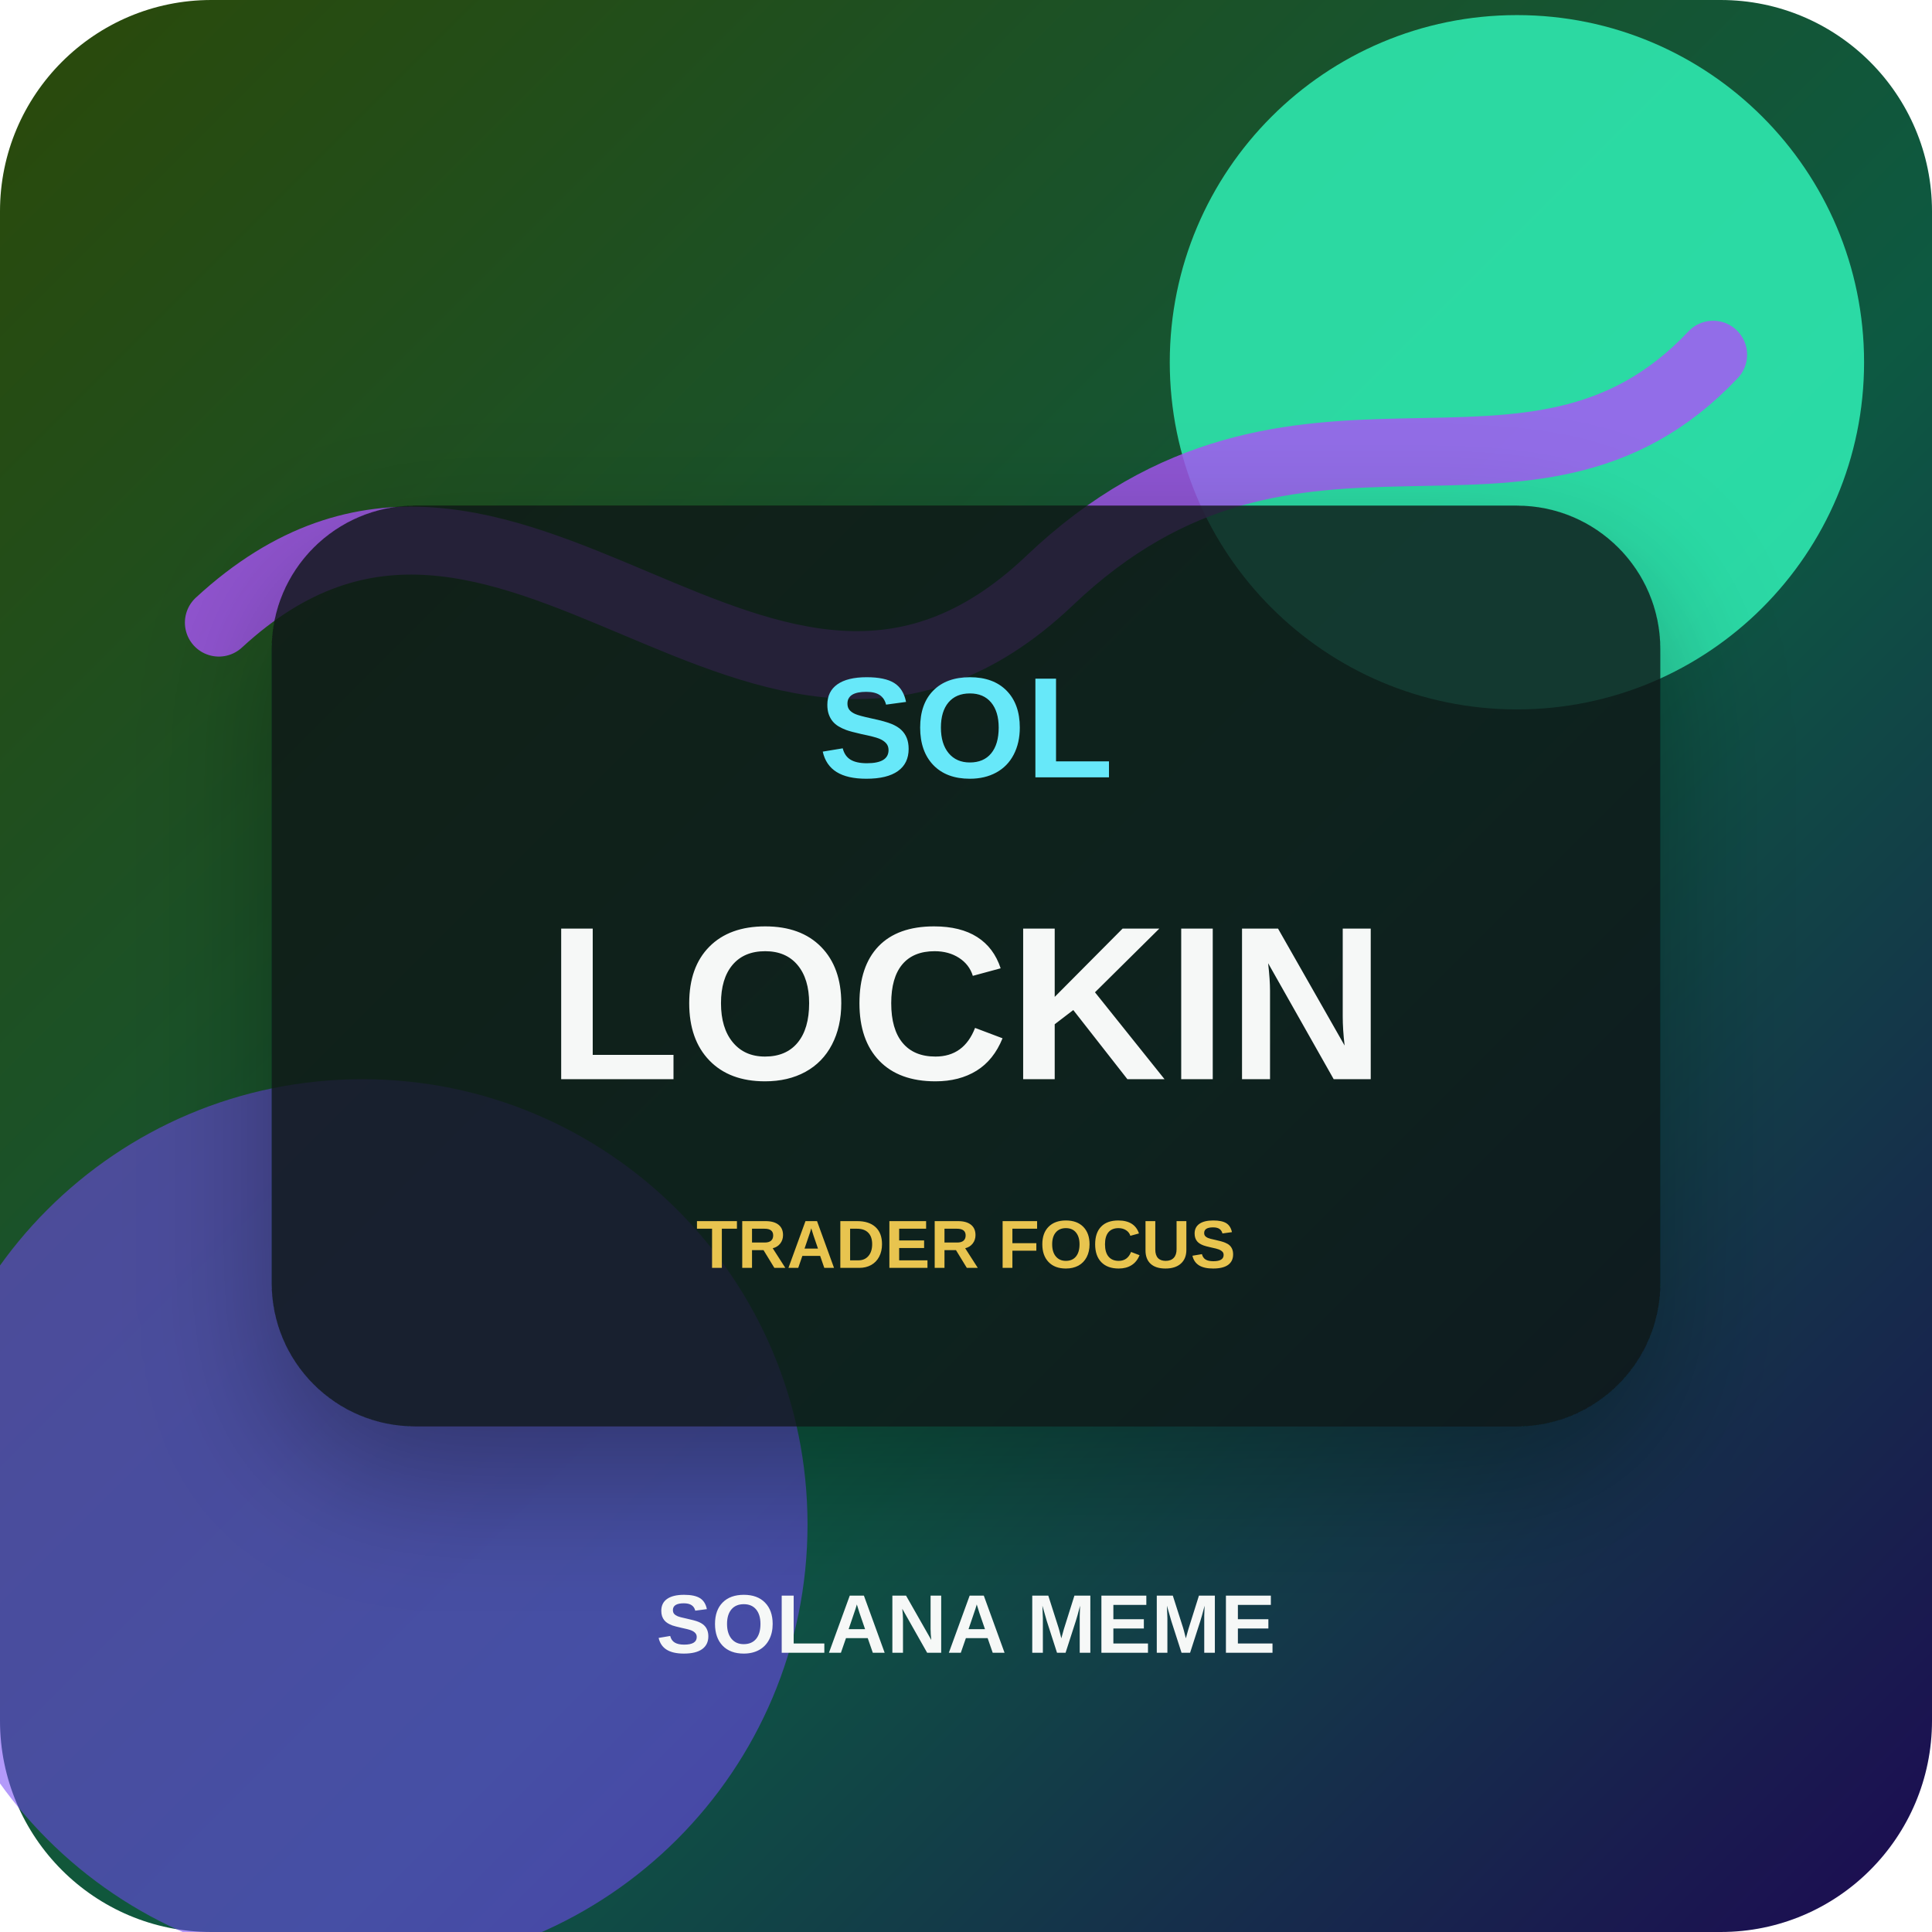
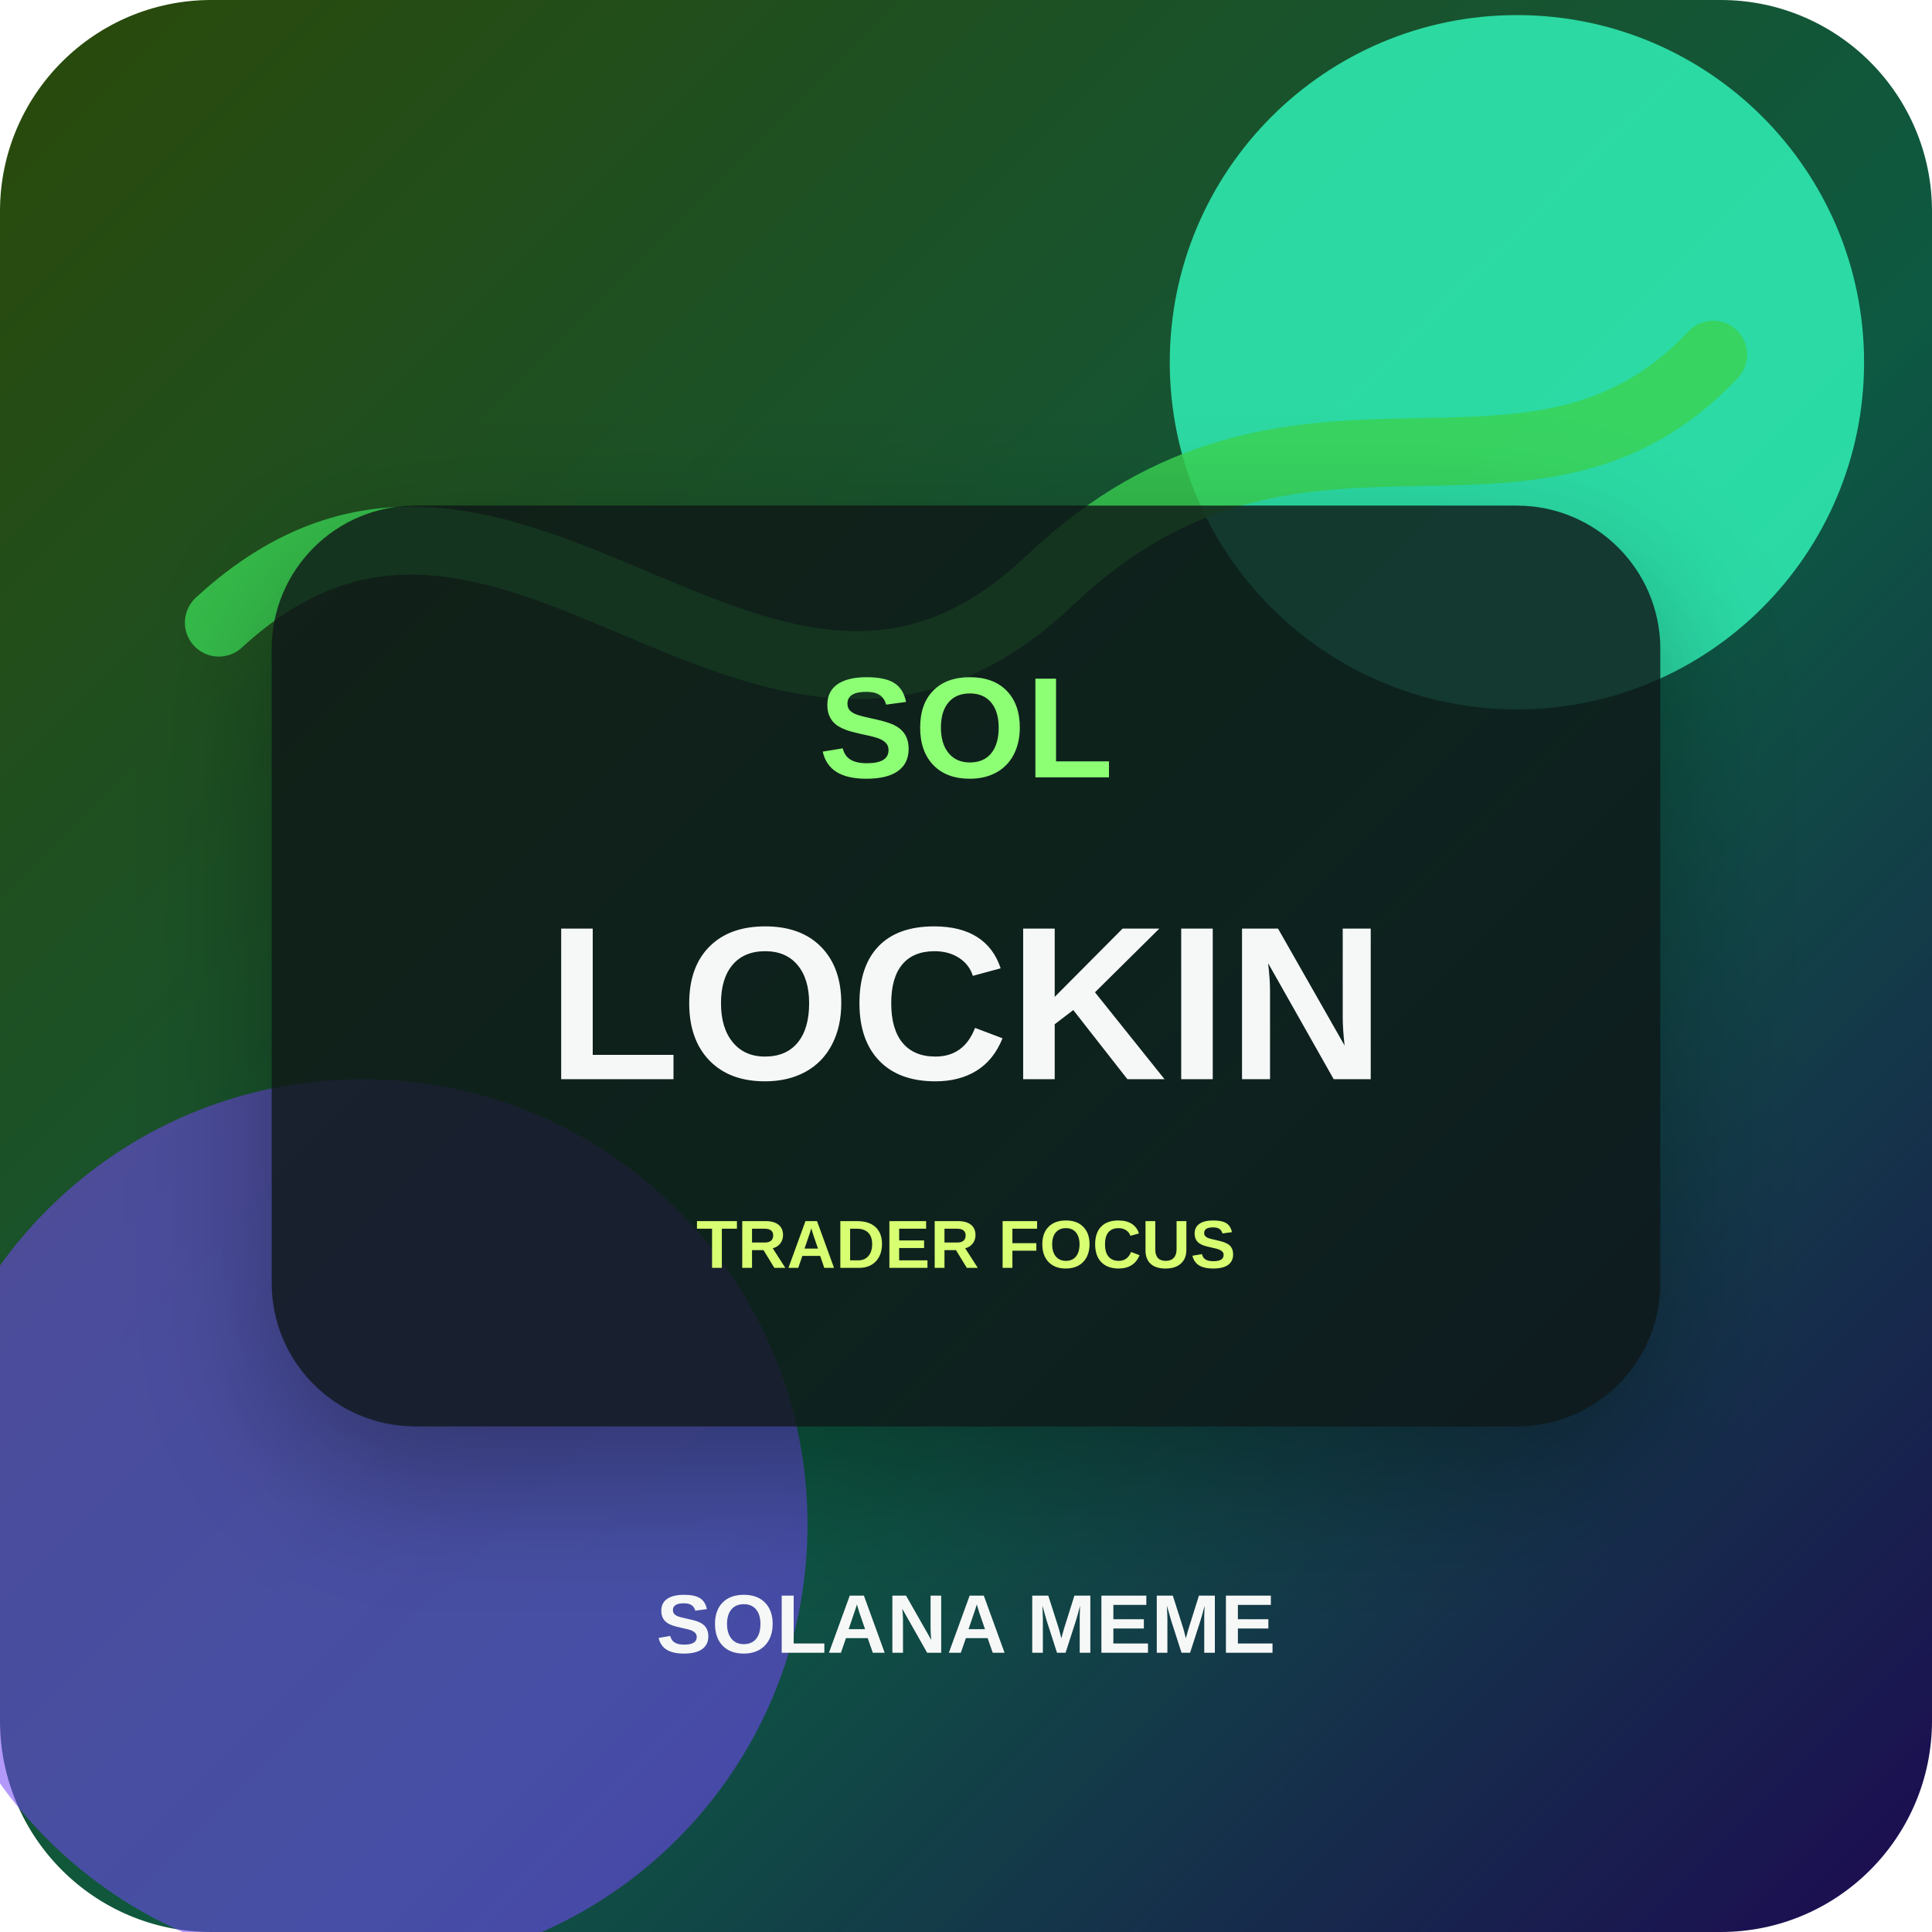
<svg xmlns="http://www.w3.org/2000/svg" viewBox="0 0 512 512" role="img" aria-label="LOCK IN token art">
  <defs>
    <linearGradient id="bg" x1="0" y1="0" x2="1" y2="1">
      <stop offset="0" stop-color="hsl(88 78% 16%)" />
      <stop offset="0.58" stop-color="hsl(162 74% 20%)" />
      <stop offset="1" stop-color="hsl(256 80% 18%)" />
    </linearGradient>
    <filter id="shadow" x="-20%" y="-20%" width="140%" height="140%">
      <feDropShadow dx="0" dy="14" stdDeviation="18" flood-color="#000" flood-opacity=".38" />
    </filter>
  </defs>
  <rect width="512" height="512" rx="56" fill="url(#bg)" />
  <circle cx="402" cy="96" r="92" fill="hsl(162 92% 58%)" opacity=".82" />
  <circle cx="96" cy="404" r="118" fill="hsl(256 90% 62%)" opacity=".55" />
-   <path d="M58 165 C135 94 202 226 278 154 C344 91 405 146 454 94" fill="none" stroke="#a855f7" stroke-width="18" stroke-linecap="round" opacity=".82" />
+   <path d="M58 165 C135 94 202 226 278 154 C344 91 405 146 454 94" fill="none" stroke="#39d353" stroke-width="18" stroke-linecap="round" opacity=".82" />
  <rect x="72" y="134" width="368" height="244" rx="38" fill="#0f1412" opacity=".82" filter="url(#shadow)" />
-   <text x="256" y="206" text-anchor="middle" font-family="Arial, Helvetica, sans-serif" font-size="38" font-weight="900" fill="#67e8f9">SOL</text>
+   <text x="256" y="206" text-anchor="middle" font-family="Arial, Helvetica, sans-serif" font-size="38" font-weight="900" fill="#8dff75">SOL</text>
  <text x="256" y="286" text-anchor="middle" font-family="Arial, Helvetica, sans-serif" font-size="58" font-weight="900" fill="#f6f8f7">LOCKIN</text>
-   <text x="256" y="336" text-anchor="middle" font-family="Arial, Helvetica, sans-serif" font-size="18" font-weight="800" fill="#e8c44f">TRADER FOCUS</text>
+   <text x="256" y="336" text-anchor="middle" font-family="Arial, Helvetica, sans-serif" font-size="18" font-weight="800" fill="#d8ff72">TRADER FOCUS</text>
  <text x="256" y="438" text-anchor="middle" font-family="Arial, Helvetica, sans-serif" font-size="22" font-weight="900" fill="#f6f8f7">SOLANA MEME</text>
</svg>
